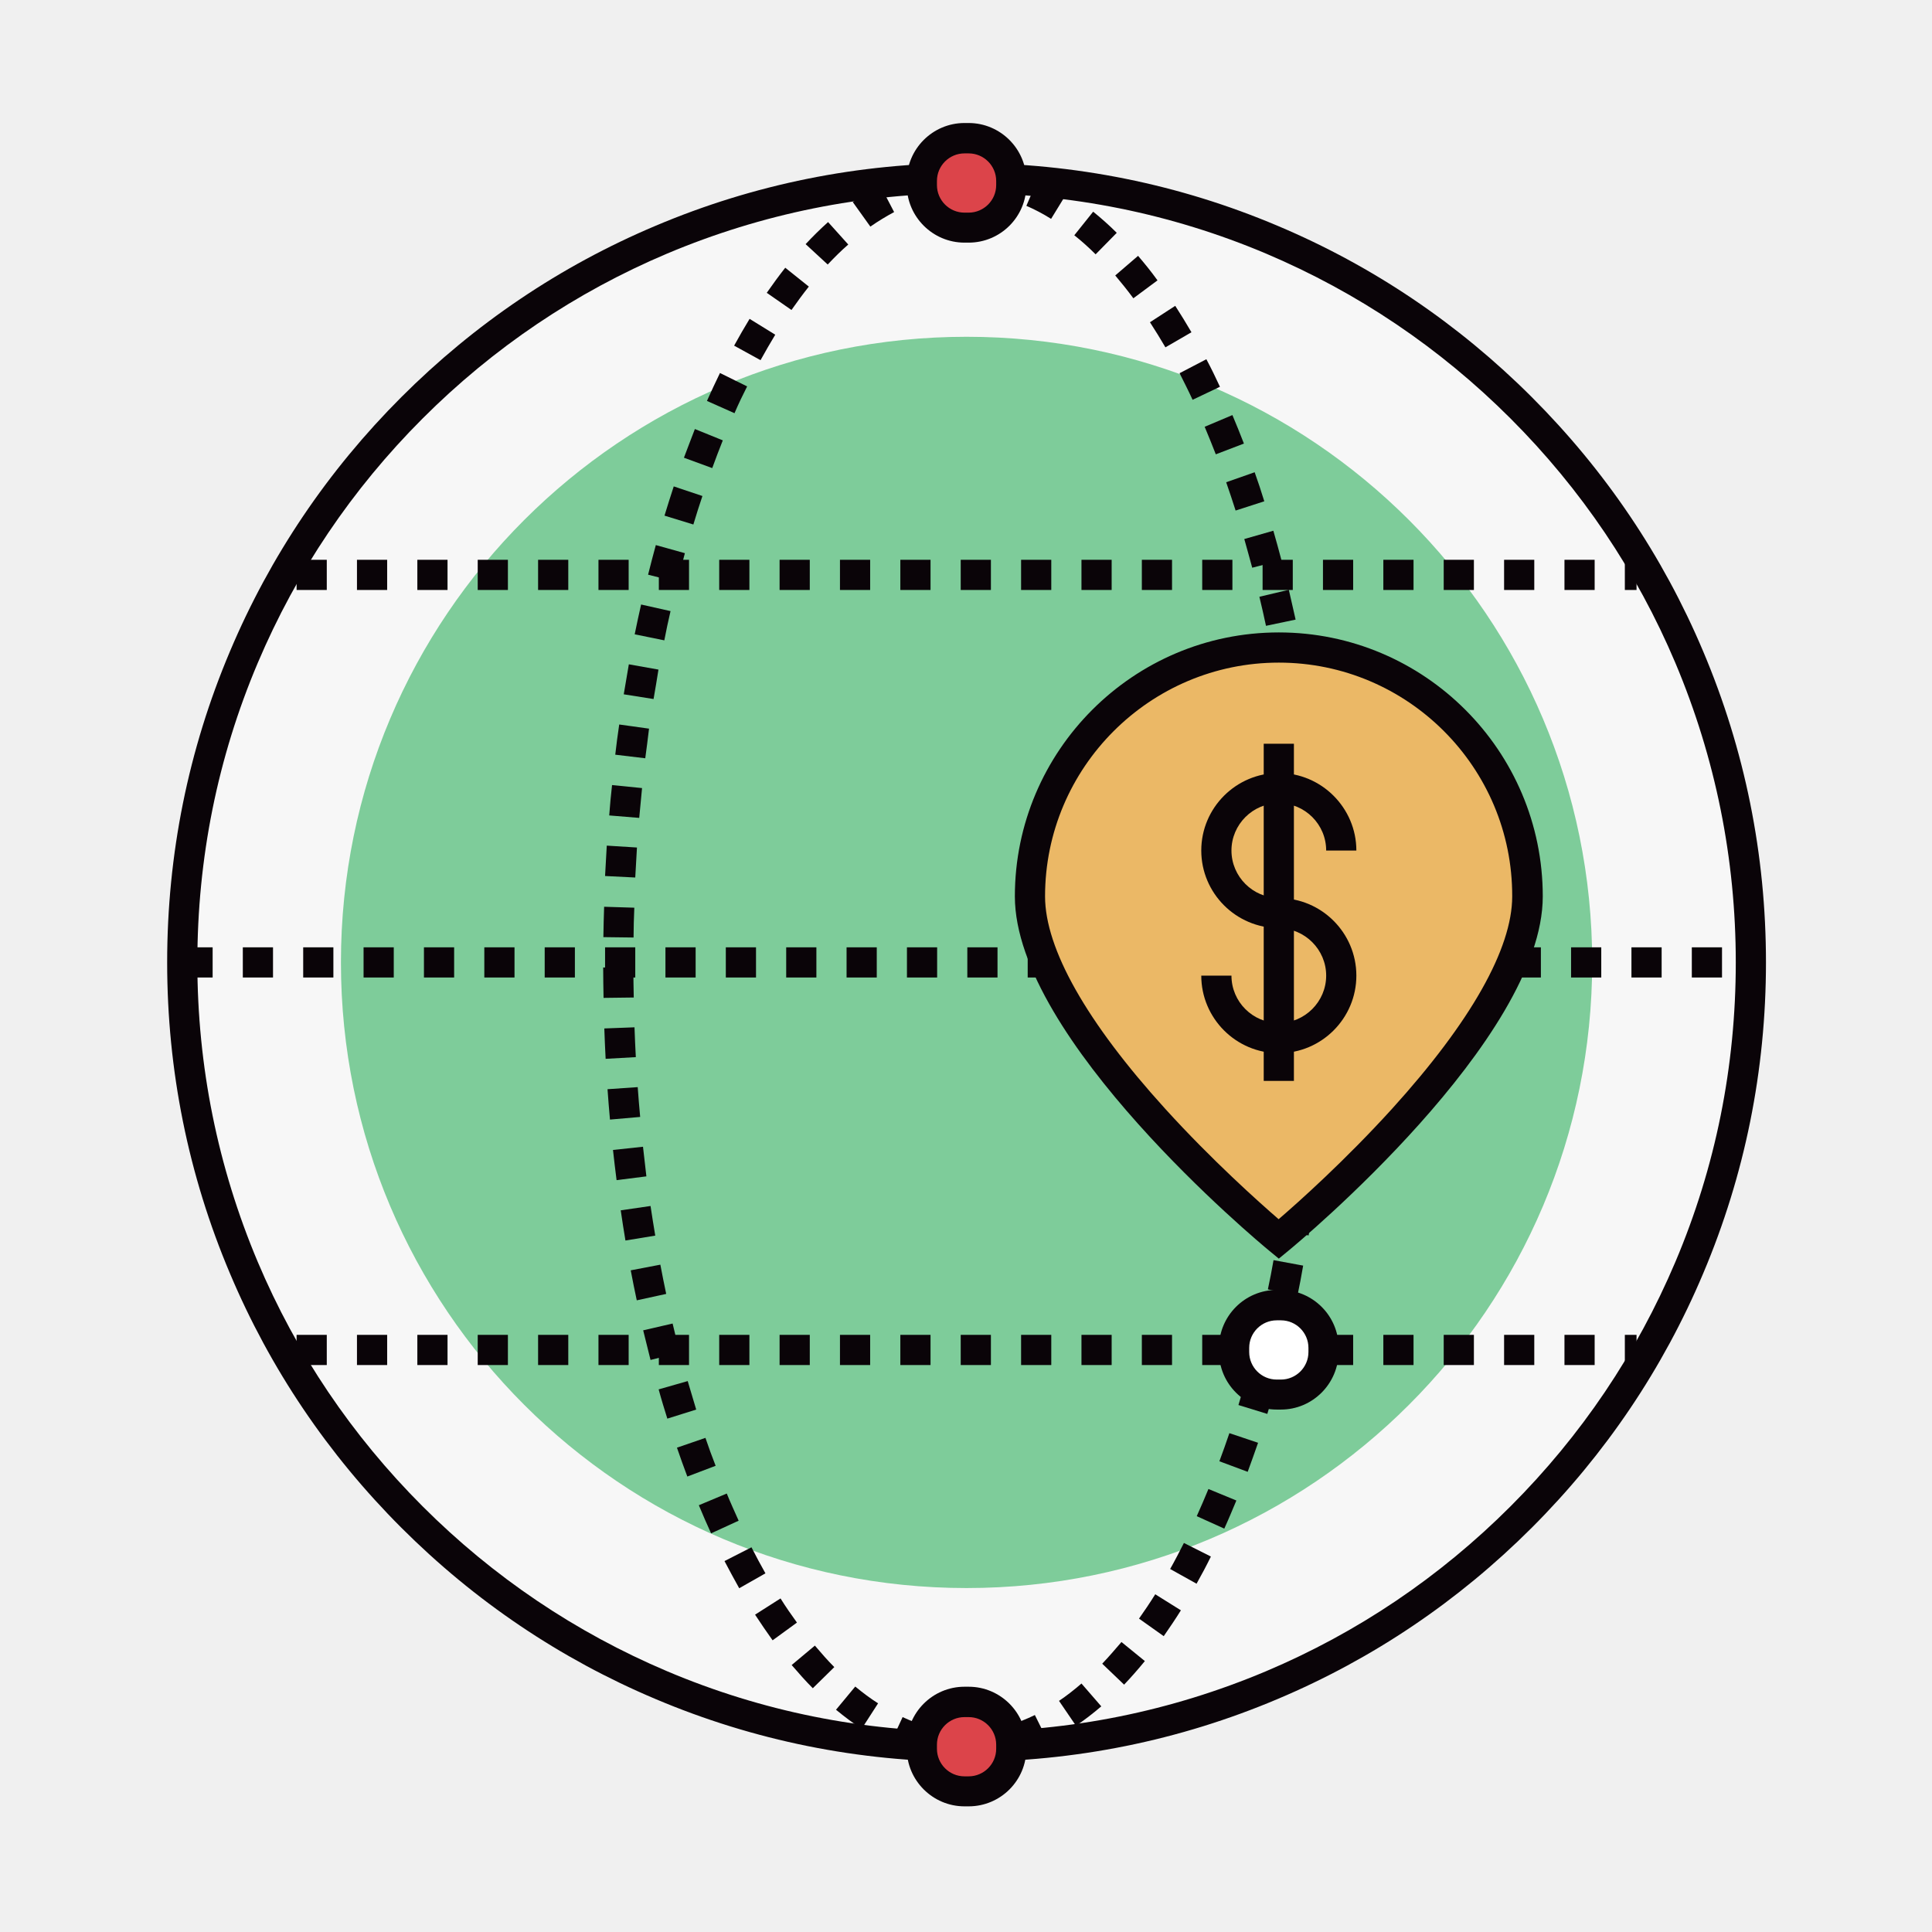
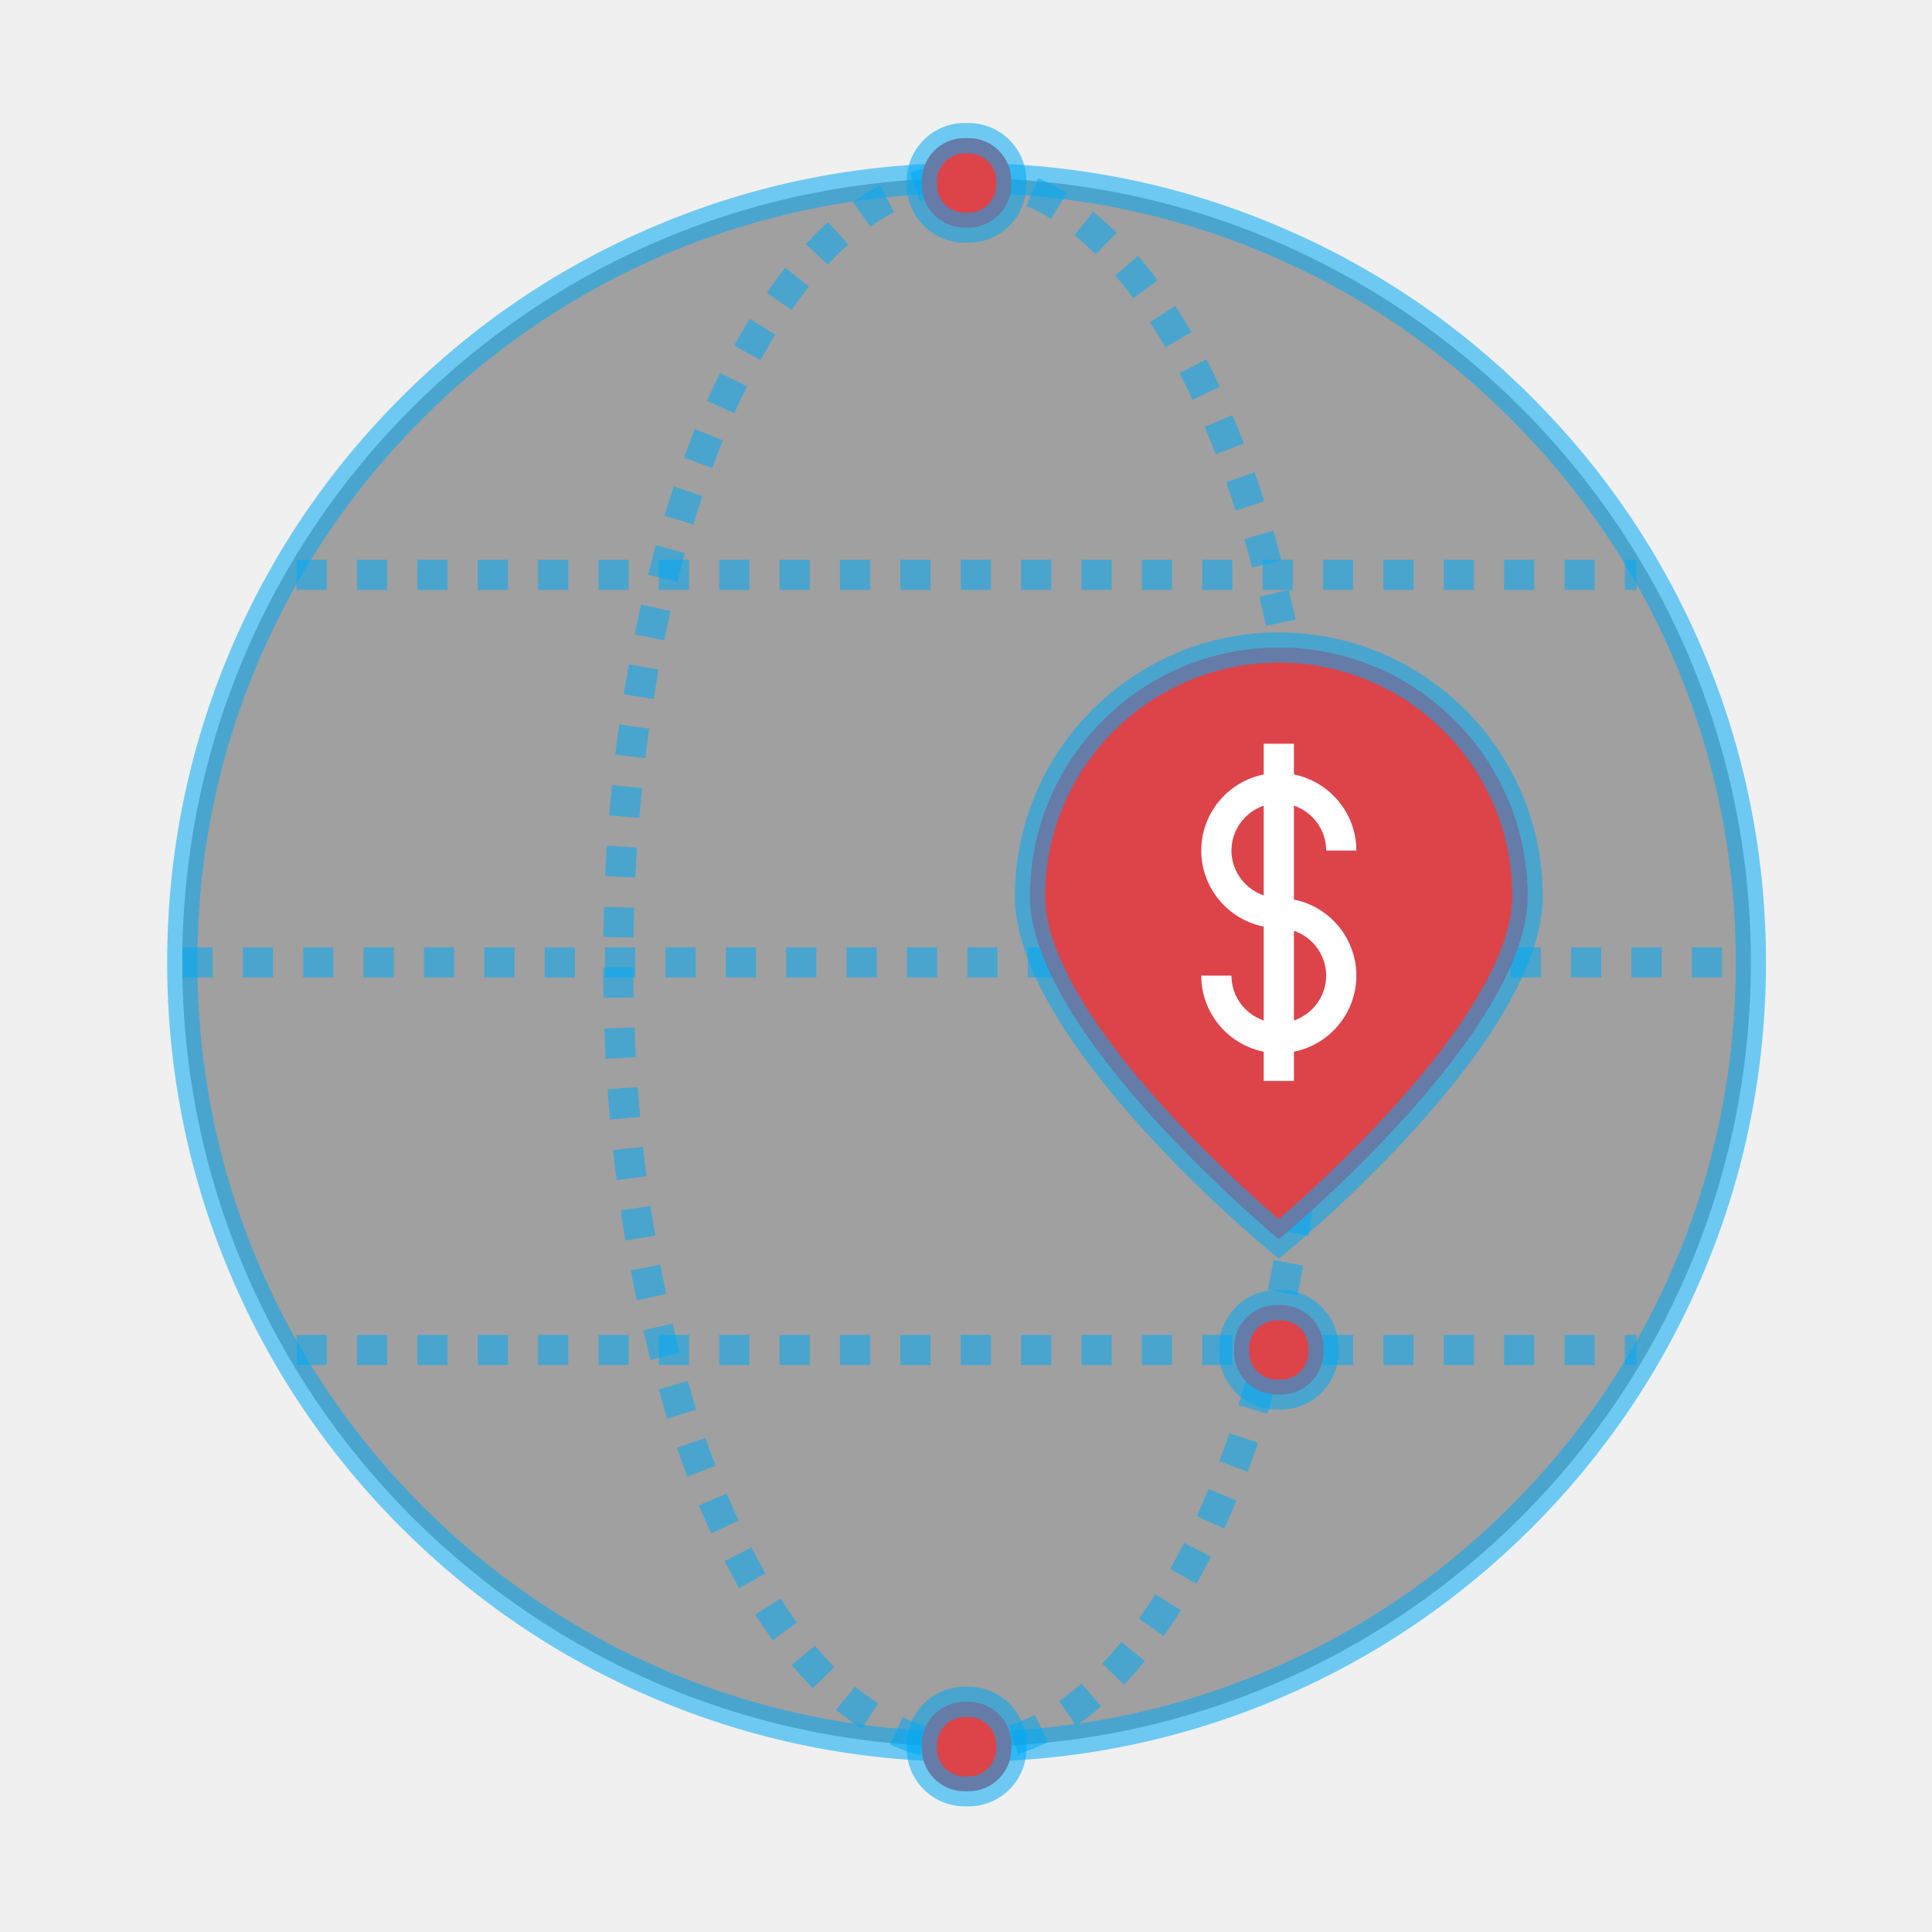
<svg xmlns="http://www.w3.org/2000/svg" width="800px" height="800px" viewBox="0 0 1024 1024" class="icon" version="1.1">
-   <path d="M512.3 510.1m-415.7 0a415.7 415.7 0 1 0 831.4 0 415.7 415.7 0 1 0-831.4 0Z" fill="#ffffff75" />
-   <path d="M512.3 933.8c-57.2 0-112.7-11.2-164.9-33.3-50.5-21.3-95.8-51.9-134.7-90.8-38.9-38.9-69.5-84.2-90.8-134.7-22.1-52.2-33.3-107.7-33.3-164.9s11.2-112.7 33.3-164.9c21.3-50.5 51.9-95.8 90.8-134.7s84.2-69.5 134.7-90.8c52.2-22.1 107.7-33.3 164.9-33.3S625 97.6 677.2 119.7c50.5 21.3 95.8 51.9 134.7 90.8 38.9 38.9 69.5 84.2 90.8 134.7 22.1 52.2 33.3 107.7 33.3 164.9S924.8 622.8 902.7 675c-21.3 50.5-51.9 95.8-90.8 134.7-38.9 38.9-84.2 69.5-134.7 90.8-52.2 22.1-107.7 33.3-164.9 33.3z m0-831.4c-55 0-108.4 10.8-158.7 32-48.5 20.5-92.1 49.9-129.6 87.4-37.4 37.4-66.8 81-87.4 129.6-21.3 50.3-32 103.6-32 158.7 0 55 10.8 108.4 32 158.7 20.5 48.5 49.9 92.1 87.4 129.6 37.4 37.4 81 66.8 129.6 87.4 50.3 21.3 103.6 32 158.7 32s108.4-10.8 158.7-32c48.5-20.5 92.1-49.9 129.6-87.4s66.8-81 87.4-129.6c21.3-50.3 32-103.6 32-158.7 0-55-10.8-108.4-32-158.7-20.5-48.5-49.9-92.1-87.4-129.6-37.4-37.4-81-66.8-129.6-87.4-50.2-21.2-103.6-32-158.7-32z" fill="#0A0408" />
-   <path d="M512.3 510.1m-331.6 0a331.6 331.6 0 1 0 663.2 0 331.6 331.6 0 1 0-663.2 0Z" fill="#19a84c8a" />
-   <path d="M512.4 933.8c-0.1 0-0.1 0 0 0-2.4 0-4.9-0.1-7.3-0.3l1.3-15.9c2 0.2 4 0.2 6 0.2 2.8 0 5.6-0.2 8.4-0.5l1.8 15.9c-3.5 0.4-6.9 0.6-10.2 0.6z m-24.5-3.3c-5.4-1.5-10.9-3.5-16.2-5.9l6.7-14.5c4.5 2.1 9.1 3.8 13.7 5l-4.2 15.4z m51.6-0.8l-4.6-15.3c4.5-1.4 9.1-3.2 13.6-5.4l7.1 14.3c-5.3 2.6-10.7 4.8-16.1 6.4z m-82.8-13.4c-4.6-3-9.1-6.4-13.6-10.1l10.2-12.3c4 3.3 8 6.3 12.1 8.9l-8.7 13.5z m113.6-1.6l-9-13.2c4-2.7 8-5.8 11.9-9.2l10.5 12.1c-4.4 3.8-8.9 7.2-13.4 10.3z m-139.5-19.9c-3.8-3.8-7.5-8-11.2-12.3l12.3-10.3c3.4 4 6.8 7.9 10.3 11.4l-11.4 11.2z m165-1.9l-11.6-11.1c3.4-3.6 6.8-7.5 10.2-11.5l12.4 10.1c-3.6 4.4-7.3 8.6-11 12.5z m-186.3-23.5c-3.1-4.3-6.2-8.9-9.3-13.6l13.5-8.6c2.8 4.5 5.8 8.8 8.7 12.8l-12.9 9.4z m207.3-2.2l-13.1-9.3c2.9-4.1 5.8-8.4 8.6-12.9l13.6 8.5c-3 4.8-6.1 9.4-9.1 13.7z m-225-25.4c-2.6-4.6-5.2-9.5-7.8-14.4l14.3-7.3c2.4 4.7 4.9 9.4 7.4 13.8l-13.9 7.9z m242.4-2.4l-14-7.8c2.5-4.4 4.9-9.1 7.3-13.8l14.3 7.2c-2.4 4.9-5 9.8-7.6 14.4z m-257.3-26.7c-2.2-4.8-4.4-9.8-6.5-14.9l14.8-6.2c2 4.9 4.2 9.7 6.3 14.4l-14.6 6.7z m272-2.5l-14.6-6.6c2.1-4.7 4.2-9.5 6.2-14.4l14.8 6.1c-2.1 5-4.2 10.1-6.4 14.9z m-284.6-27.6c-1.9-5-3.7-10.1-5.5-15.3l15.1-5.2c1.7 5 3.5 10 5.4 14.8l-15 5.7z m297-2.5l-15-5.6c1.8-4.9 3.6-9.8 5.3-14.9l15.2 5.1c-1.8 5.3-3.7 10.4-5.5 15.4z m-307.6-28.2c-1.6-5.1-3.2-10.3-4.6-15.5l15.4-4.4c1.5 5.1 3 10.2 4.5 15.1l-15.3 4.8z m318-2.5l-15.3-4.7c1.5-5 3-10.1 4.5-15.2l15.4 4.3c-1.5 5.2-3 10.5-4.6 15.6z m-326.9-28.6c-1.3-5.1-2.6-10.4-3.9-15.7l15.6-3.6c1.2 5.2 2.5 10.3 3.8 15.4l-15.5 3.9z m335.7-2.6l-15.5-3.9c1.3-5.1 2.5-10.2 3.7-15.4l15.6 3.6c-1.2 5.2-2.5 10.5-3.8 15.7z m-343-29c-1.1-5.2-2.2-10.5-3.2-15.9l15.7-3c1 5.2 2 10.4 3.1 15.5l-15.6 3.4z m350.2-2.6l-15.7-3.2c1.1-5.1 2.1-10.3 3-15.5l15.7 2.9c-0.9 5.3-1.9 10.6-3 15.8z m-356.2-29.1c-0.9-5.2-1.7-10.6-2.5-16l15.8-2.3c0.8 5.2 1.6 10.5 2.5 15.7l-15.8 2.6z m362.1-2.7l-15.8-2.6c0.8-5.1 1.6-10.4 2.4-15.7l15.8 2.3c-0.7 5.4-1.6 10.8-2.4 16z m-366.8-29.3c-0.7-5.3-1.3-10.7-1.9-16l15.9-1.7c0.6 5.3 1.2 10.5 1.8 15.7l-15.8 2z m371.4-2.7l-15.9-2c0.6-5.2 1.2-10.5 1.8-15.8l15.9 1.7c-0.6 5.5-1.2 10.9-1.8 16.1z m-374.9-29.4c-0.5-5.3-0.9-10.7-1.3-16.1l16-1.1c0.4 5.3 0.8 10.6 1.3 15.8l-16 1.4z m378.2-2.7l-15.9-1.4c0.5-5.3 0.9-10.6 1.2-15.8l16 1.1c-0.4 5.3-0.8 10.7-1.3 16.1zM321 561.2c-0.3-5.3-0.5-10.8-0.7-16.1l16-0.6c0.2 5.3 0.4 10.6 0.7 15.8l-16 0.9z m382.8-2.7l-16-0.8c0.3-5.2 0.5-10.6 0.7-15.9l16 0.5c-0.2 5.4-0.5 10.9-0.7 16.2z m-383.9-29.6c-0.1-5.4-0.2-10.8-0.2-16.1h16c0 5.3 0.1 10.6 0.2 15.9l-16 0.2z m384.9-2.7l-16-0.3c0.1-5.3 0.1-10.6 0.1-15.9v-5.3l16-0.1v5.4c0.1 5.5 0 10.9-0.1 16.2z m-369-29.3l-16-0.2c0.1-5.4 0.2-10.8 0.4-16.1l16 0.5c-0.2 5.1-0.4 10.5-0.4 15.8z m352.9-7.9c-0.1-5.3-0.3-10.6-0.5-15.9l16-0.6c0.2 5.3 0.4 10.8 0.5 16.1l-16 0.4z m-352-23.9l-16-0.8c0.3-5.4 0.6-10.8 0.9-16.1l16 1c-0.3 5.3-0.6 10.7-0.9 15.9z m350.8-7.8c-0.3-5.3-0.7-10.6-1-15.8l16-1.2c0.4 5.3 0.8 10.7 1.1 16.1l-16.1 0.9z m-348.7-23.8l-15.9-1.3c0.4-5.4 0.9-10.8 1.5-16.1l15.9 1.6c-0.5 5.2-1 10.5-1.5 15.8z m346.3-7.9c-0.5-5.3-1-10.6-1.6-15.8l15.9-1.8c0.6 5.3 1.1 10.7 1.6 16.1l-15.9 1.5zM342 401.9l-15.9-1.9c0.6-5.3 1.3-10.7 2.1-16l15.8 2.2c-0.6 5.2-1.3 10.5-2 15.7z m339.6-7.8c-0.7-5.2-1.4-10.5-2.2-15.7l15.8-2.4c0.8 5.3 1.5 10.7 2.2 16l-15.8 2.1z m-335.2-23.6l-15.8-2.5c0.9-5.3 1.8-10.7 2.7-15.9l15.7 2.8c-0.8 5.2-1.7 10.4-2.6 15.6z m330.5-7.7c-0.9-5.2-1.8-10.5-2.8-15.6l15.7-3c1 5.2 2 10.6 2.9 15.9l-15.8 2.7z m-324.8-23.4l-15.7-3.2c1.1-5.3 2.2-10.6 3.4-15.8l15.6 3.5c-1.2 5.1-2.3 10.3-3.3 15.5z m318.9-7.7c-1.1-5.2-2.3-10.4-3.5-15.4l15.6-3.7c1.2 5.2 2.4 10.5 3.6 15.8l-15.7 3.3z m-312-23.2l-15.5-3.9c1.3-5.3 2.7-10.5 4.1-15.7l15.4 4.3c-1.3 5-2.7 10.2-4 15.3z m304.7-7.6c-1.4-5.1-2.8-10.3-4.2-15.2l15.4-4.4c1.5 5.1 2.9 10.4 4.3 15.6l-15.5 4zM367.5 278l-15.3-4.7c1.6-5.2 3.2-10.4 4.9-15.5l15.2 5.1c-1.7 5-3.3 10.1-4.8 15.1z m287.4-7.4c-1.6-5-3.3-10.1-5-15l15.1-5.3c1.8 5 3.5 10.2 5.1 15.4l-15.2 4.9z m-277.4-22.5l-15-5.5c1.9-5.1 3.9-10.2 5.8-15.2l14.8 6c-1.9 4.8-3.8 9.7-5.6 14.7z m266.9-7.3c-1.9-4.9-3.9-9.8-5.9-14.6l14.7-6.2c2.1 4.9 4.1 10 6.1 15.1l-14.9 5.7zM389.3 219l-14.6-6.5c2.2-5 4.6-10 6.9-14.8l14.4 7.1c-2.3 4.5-4.6 9.3-6.7 14.2z m242.8-7.1c-2.2-4.8-4.6-9.5-6.9-14.1l14.2-7.4c2.5 4.7 4.9 9.6 7.2 14.6l-14.5 6.9z m-229-21l-14-7.7c2.7-4.9 5.4-9.6 8.2-14.2l13.6 8.4c-2.6 4.3-5.2 8.8-7.8 13.5z m214.6-6.8c-2.7-4.6-5.4-9-8.2-13.3l13.4-8.7c2.9 4.5 5.8 9.2 8.6 14l-13.8 8z m-198.2-19.8l-13.1-9.1c3.2-4.6 6.5-9.1 9.8-13.3l12.5 10c-3.1 3.9-6.2 8.1-9.2 12.4z m181.2-6.2c-3.1-4.2-6.4-8.3-9.6-12.1l12.1-10.4c3.5 4.1 7 8.4 10.3 13l-12.8 9.5z m-162-17.9L427 129.4c3.9-4.2 7.9-8.1 11.9-11.7l10.7 11.9c-3.7 3.2-7.3 6.8-10.9 10.6z m142-5.4c-3.7-3.7-7.5-7.1-11.3-10.1l10-12.5c4.2 3.4 8.4 7.1 12.5 11.2l-11.2 11.4z m-119.4-14.7l-9.3-13c4.8-3.4 9.6-6.4 14.5-8.9l7.4 14.2c-4.1 2.2-8.4 4.8-12.6 7.7z m95.8-4.1c-4.3-2.7-8.7-5-13.1-6.9l6.3-14.7c5.1 2.2 10.2 4.9 15.2 7.9l-8.4 13.7z m-69.6-9.4l-5.1-15.2c5.6-1.9 11.2-3.2 16.9-4l2.3 15.8c-4.7 0.7-9.5 1.8-14.1 3.4z m42.7-2c-4.7-1.1-9.5-1.8-14.3-2l0.8-16c5.7 0.3 11.5 1.1 17.2 2.5l-3.7 15.5z" fill="#0A0408" />
-   <path d="M912.7 518.1h-16v-16h16v16z m-32 0h-16v-16h16v16z m-32 0h-16v-16h16v16z m-32 0h-16v-16h16v16z m-32 0h-16v-16h16v16z m-32 0h-16v-16h16v16z m-32 0h-16v-16h16v16z m-32 0h-16v-16h16v16z m-32 0h-16v-16h16v16z m-32 0h-16v-16h16v16z m-32 0h-16v-16h16v16z m-32 0h-16v-16h16v16z m-32 0h-16v-16h16v16z m-32 0h-16v-16h16v16z m-32 0h-16v-16h16v16z m-32 0h-16v-16h16v16z m-32 0h-16v-16h16v16z m-32 0h-16v-16h16v16z m-32 0h-16v-16h16v16z m-32 0h-16v-16h16v16z m-32 0h-16v-16h16v16z m-32 0h-16v-16h16v16z m-32 0h-16v-16h16v16z m-32 0h-16v-16h16v16z m-32 0h-16v-16h16v16z m-32 0h-16v-16h16v16zM867.4 312.7h-6.2v-16h6.2v16z m-22.2 0h-16v-16h16v16z m-32 0h-16v-16h16v16z m-32 0h-16v-16h16v16z m-32 0h-16v-16h16v16z m-32 0h-16v-16h16v16z m-32 0h-16v-16h16v16z m-32 0h-16v-16h16v16z m-32 0h-16v-16h16v16z m-32 0h-16v-16h16v16z m-32 0h-16v-16h16v16z m-32 0h-16v-16h16v16z m-32 0h-16v-16h16v16z m-32 0h-16v-16h16v16z m-32 0h-16v-16h16v16z m-32 0h-16v-16h16v16z m-32 0h-16v-16h16v16z m-32 0h-16v-16h16v16z m-32 0h-16v-16h16v16z m-32 0h-16v-16h16v16z m-32 0h-16v-16h16v16z m-32 0h-16v-16h16v16z m-32 0h-16v-16h16v16zM867.4 723.5h-6.2v-16h6.2v16z m-22.2 0h-16v-16h16v16z m-32 0h-16v-16h16v16z m-32 0h-16v-16h16v16z m-32 0h-16v-16h16v16z m-32 0h-16v-16h16v16z m-32 0h-16v-16h16v16z m-32 0h-16v-16h16v16z m-32 0h-16v-16h16v16z m-32 0h-16v-16h16v16z m-32 0h-16v-16h16v16z m-32 0h-16v-16h16v16z m-32 0h-16v-16h16v16z m-32 0h-16v-16h16v16z m-32 0h-16v-16h16v16z m-32 0h-16v-16h16v16z m-32 0h-16v-16h16v16z m-32 0h-16v-16h16v16z m-32 0h-16v-16h16v16z m-32 0h-16v-16h16v16z m-32 0h-16v-16h16v16z m-32 0h-16v-16h16v16z m-32 0h-16v-16h16v16z" fill="#0A0408" />
-   <path d="M809.7 475.1c0 72.8-131.9 181.7-131.9 181.7S545.9 547.9 545.9 475.1s59-131.9 131.9-131.9 131.9 59.1 131.9 131.9z" fill="#EBB866" />
-   <path d="M677.8 667.1l-5.1-4.2c-5.5-4.5-134.8-112.1-134.8-187.8 0-77.1 62.7-139.9 139.9-139.9S817.7 398 817.7 475.1c0 75.7-129.3 183.3-134.8 187.8l-5.1 4.2z m0-315.9c-68.3 0-123.9 55.6-123.9 123.9 0 27.7 22 66.7 63.7 112.6 24.7 27.2 49.7 49.5 60.1 58.5 10.5-9 35.4-31.3 60.1-58.5 41.7-46 63.7-84.9 63.7-112.6 0.2-68.3-55.4-123.9-123.7-123.9z" fill="#0A0408" />
-   <path d="M677.8 491.9c-22.7 0-41.1-18.5-41.1-41.1 0-22.7 18.5-41.1 41.1-41.1s41.1 18.5 41.1 41.1h-16c0-13.9-11.3-25.1-25.1-25.1s-25.1 11.3-25.1 25.1 11.3 25.1 25.1 25.1v16z" fill="#0A0408" />
-   <path d="M677.8 558.2c-22.7 0-41.1-18.5-41.1-41.1h16c0 13.9 11.3 25.1 25.1 25.1s25.1-11.3 25.1-25.1-11.3-25.1-25.1-25.1v-16c22.7 0 41.1 18.5 41.1 41.1s-18.4 41.1-41.1 41.1z" fill="#0A0408" />
-   <path d="M669.8 394.2h16v178.7h-16z" fill="#0A0408" />
-   <path d="M678.9 739.1h-2.2c-12.5 0-22.6-10.1-22.6-22.6v-2.2c0-12.5 10.1-22.6 22.6-22.6h2.2c12.5 0 22.6 10.1 22.6 22.6v2.2c-0.1 12.5-10.2 22.6-22.6 22.6z" fill="#FFFFFF" />
-   <path d="M678.9 747.1h-2.2c-16.8 0-30.6-13.7-30.6-30.6v-2.2c0-16.8 13.7-30.6 30.6-30.6h2.2c16.8 0 30.6 13.7 30.6 30.6v2.2c-0.1 16.9-13.8 30.6-30.6 30.6z m-2.2-47.3c-8 0-14.6 6.5-14.6 14.6v2.2c0 8 6.5 14.6 14.6 14.6h2.2c8 0 14.6-6.5 14.6-14.6v-2.2c0-8-6.5-14.6-14.6-14.6h-2.2z" fill="#0A0408" />
+   <path d="M512.3 510.1m-415.7 0a415.7 415.7 0 1 0 831.4 0 415.7 415.7 0 1 0-831.4 0Z" fill="#00000055" />
+   <path d="M512.3 933.8c-57.2 0-112.7-11.2-164.9-33.3-50.5-21.3-95.8-51.9-134.7-90.8-38.9-38.9-69.5-84.2-90.8-134.7-22.1-52.2-33.3-107.7-33.3-164.9s11.2-112.7 33.3-164.9c21.3-50.5 51.9-95.8 90.8-134.7s84.2-69.5 134.7-90.8c52.2-22.1 107.7-33.3 164.9-33.3S625 97.6 677.2 119.7c50.5 21.3 95.8 51.9 134.7 90.8 38.9 38.9 69.5 84.2 90.8 134.7 22.1 52.2 33.3 107.7 33.3 164.9S924.8 622.8 902.7 675c-21.3 50.5-51.9 95.8-90.8 134.7-38.9 38.9-84.2 69.5-134.7 90.8-52.2 22.1-107.7 33.3-164.9 33.3z m0-831.4c-55 0-108.4 10.8-158.7 32-48.5 20.5-92.1 49.9-129.6 87.4-37.4 37.4-66.8 81-87.4 129.6-21.3 50.3-32 103.6-32 158.7 0 55 10.8 108.4 32 158.7 20.5 48.5 49.9 92.1 87.4 129.6 37.4 37.4 81 66.8 129.6 87.4 50.3 21.3 103.6 32 158.7 32s108.4-10.8 158.7-32c48.5-20.5 92.1-49.9 129.6-87.4s66.8-81 87.4-129.6c21.3-50.3 32-103.6 32-158.7 0-55-10.8-108.4-32-158.7-20.5-48.5-49.9-92.1-87.4-129.6-37.4-37.4-81-66.8-129.6-87.4-50.2-21.2-103.6-32-158.7-32z" fill="#03a9f48c" />
+   <path d="M512.4 933.8c-0.1 0-0.1 0 0 0-2.4 0-4.9-0.1-7.3-0.3l1.3-15.9c2 0.2 4 0.2 6 0.2 2.8 0 5.6-0.2 8.4-0.5l1.8 15.9c-3.5 0.4-6.9 0.6-10.2 0.6z m-24.5-3.3c-5.4-1.5-10.9-3.5-16.2-5.9l6.7-14.5c4.5 2.1 9.1 3.8 13.7 5l-4.2 15.4z m51.6-0.8l-4.6-15.3c4.5-1.4 9.1-3.2 13.6-5.4l7.1 14.3c-5.3 2.6-10.7 4.8-16.1 6.4z m-82.8-13.4c-4.6-3-9.1-6.4-13.6-10.1l10.2-12.3c4 3.3 8 6.3 12.1 8.9l-8.7 13.5z m113.6-1.6l-9-13.2c4-2.7 8-5.8 11.9-9.2l10.5 12.1c-4.4 3.8-8.9 7.2-13.4 10.3z m-139.5-19.9c-3.8-3.8-7.5-8-11.2-12.3l12.3-10.3c3.4 4 6.8 7.9 10.3 11.4l-11.4 11.2z m165-1.9l-11.6-11.1c3.4-3.6 6.8-7.5 10.2-11.5l12.4 10.1c-3.6 4.4-7.3 8.6-11 12.5z m-186.3-23.5c-3.1-4.3-6.2-8.9-9.3-13.6l13.5-8.6c2.8 4.5 5.8 8.8 8.7 12.8l-12.9 9.4z m207.3-2.2l-13.1-9.3c2.9-4.1 5.8-8.4 8.6-12.9l13.6 8.5c-3 4.8-6.1 9.4-9.1 13.7z m-225-25.4c-2.6-4.6-5.2-9.5-7.8-14.4l14.3-7.3c2.4 4.7 4.9 9.4 7.4 13.8l-13.9 7.9z m242.4-2.4l-14-7.8c2.5-4.4 4.9-9.1 7.3-13.8l14.3 7.2c-2.4 4.9-5 9.8-7.6 14.4z m-257.3-26.7c-2.2-4.8-4.4-9.8-6.5-14.9l14.8-6.2c2 4.9 4.2 9.7 6.3 14.4l-14.6 6.7z m272-2.5l-14.6-6.6c2.1-4.7 4.2-9.5 6.2-14.4l14.8 6.1c-2.1 5-4.2 10.1-6.4 14.9z m-284.6-27.6c-1.9-5-3.7-10.1-5.5-15.3l15.1-5.2c1.7 5 3.5 10 5.4 14.8l-15 5.7z m297-2.5l-15-5.6c1.8-4.9 3.6-9.8 5.3-14.9l15.2 5.1c-1.8 5.3-3.7 10.4-5.5 15.4z m-307.6-28.2c-1.6-5.1-3.2-10.3-4.6-15.5l15.4-4.4c1.5 5.1 3 10.2 4.5 15.1l-15.3 4.8z m318-2.5l-15.3-4.7c1.5-5 3-10.1 4.5-15.2l15.4 4.3c-1.5 5.2-3 10.5-4.6 15.6z m-326.9-28.6c-1.3-5.1-2.6-10.4-3.9-15.7l15.6-3.6c1.2 5.2 2.5 10.3 3.8 15.4l-15.5 3.9z m335.7-2.6l-15.5-3.9c1.3-5.1 2.5-10.2 3.7-15.4l15.6 3.6c-1.2 5.2-2.5 10.5-3.8 15.7z m-343-29c-1.1-5.2-2.2-10.5-3.2-15.9l15.7-3c1 5.2 2 10.4 3.1 15.5l-15.6 3.4z m350.2-2.6l-15.7-3.2c1.1-5.1 2.1-10.3 3-15.5l15.7 2.9c-0.9 5.3-1.9 10.6-3 15.8z m-356.2-29.1c-0.9-5.2-1.7-10.6-2.5-16l15.8-2.3c0.8 5.2 1.6 10.5 2.5 15.7l-15.8 2.6z m362.1-2.7l-15.8-2.6c0.8-5.1 1.6-10.4 2.4-15.7l15.8 2.3c-0.7 5.4-1.6 10.8-2.4 16z m-366.8-29.3c-0.7-5.3-1.3-10.7-1.9-16l15.9-1.7c0.6 5.3 1.2 10.5 1.8 15.7l-15.8 2z m371.4-2.7l-15.9-2c0.6-5.2 1.2-10.5 1.8-15.8l15.9 1.7c-0.6 5.5-1.2 10.9-1.8 16.1z m-374.9-29.4c-0.5-5.3-0.9-10.7-1.3-16.1l16-1.1c0.4 5.3 0.8 10.6 1.3 15.8l-16 1.4z m378.2-2.7l-15.9-1.4c0.5-5.3 0.9-10.6 1.2-15.8l16 1.1c-0.4 5.3-0.8 10.7-1.3 16.1zM321 561.2c-0.3-5.3-0.5-10.8-0.7-16.1l16-0.6c0.2 5.3 0.4 10.6 0.7 15.8l-16 0.9z m382.8-2.7l-16-0.8c0.3-5.2 0.5-10.6 0.7-15.9l16 0.5c-0.2 5.4-0.5 10.9-0.7 16.2z m-383.9-29.6c-0.1-5.4-0.2-10.8-0.2-16.1h16c0 5.3 0.1 10.6 0.2 15.9l-16 0.2z m384.9-2.7l-16-0.3c0.1-5.3 0.1-10.6 0.1-15.9v-5.3l16-0.1v5.4c0.1 5.5 0 10.9-0.1 16.2z m-369-29.3l-16-0.2c0.1-5.4 0.2-10.8 0.4-16.1l16 0.5c-0.2 5.1-0.4 10.5-0.4 15.8z m352.9-7.9c-0.1-5.3-0.3-10.6-0.5-15.9l16-0.6c0.2 5.3 0.4 10.8 0.5 16.1l-16 0.4z m-352-23.9l-16-0.8c0.3-5.4 0.6-10.8 0.9-16.1l16 1c-0.3 5.3-0.6 10.7-0.9 15.9z m350.8-7.8c-0.3-5.3-0.7-10.6-1-15.8l16-1.2c0.4 5.3 0.8 10.7 1.1 16.1l-16.1 0.9z m-348.7-23.8l-15.9-1.3c0.4-5.4 0.9-10.8 1.5-16.1l15.9 1.6c-0.5 5.2-1 10.5-1.5 15.8z m346.3-7.9c-0.5-5.3-1-10.6-1.6-15.8l15.9-1.8c0.6 5.3 1.1 10.7 1.6 16.1l-15.9 1.5zM342 401.9l-15.9-1.9c0.6-5.3 1.3-10.7 2.1-16l15.8 2.2c-0.6 5.2-1.3 10.5-2 15.7z m339.6-7.8c-0.7-5.2-1.4-10.5-2.2-15.7l15.8-2.4c0.8 5.3 1.5 10.7 2.2 16l-15.8 2.1z m-335.2-23.6l-15.8-2.5c0.9-5.3 1.8-10.7 2.7-15.9l15.7 2.8c-0.8 5.2-1.7 10.4-2.6 15.6z m330.5-7.7c-0.9-5.2-1.8-10.5-2.8-15.6l15.7-3c1 5.2 2 10.6 2.9 15.9l-15.8 2.7z m-324.8-23.4l-15.7-3.2c1.1-5.3 2.2-10.6 3.4-15.8l15.6 3.5c-1.2 5.1-2.3 10.3-3.3 15.5z m318.9-7.7c-1.1-5.2-2.3-10.4-3.5-15.4l15.6-3.7c1.2 5.2 2.4 10.5 3.6 15.8l-15.7 3.3z m-312-23.2l-15.5-3.9c1.3-5.3 2.7-10.5 4.1-15.7l15.4 4.3c-1.3 5-2.7 10.2-4 15.3z m304.7-7.6c-1.4-5.1-2.8-10.3-4.2-15.2l15.4-4.4c1.5 5.1 2.9 10.4 4.3 15.6l-15.5 4zM367.5 278l-15.3-4.7c1.6-5.2 3.2-10.4 4.9-15.5l15.2 5.1c-1.7 5-3.3 10.1-4.8 15.1z m287.4-7.4c-1.6-5-3.3-10.1-5-15l15.1-5.3c1.8 5 3.5 10.2 5.1 15.4l-15.2 4.9z m-277.4-22.5l-15-5.5c1.9-5.1 3.9-10.2 5.8-15.2l14.8 6c-1.9 4.8-3.8 9.7-5.6 14.7z m266.9-7.3c-1.9-4.9-3.9-9.8-5.9-14.6l14.7-6.2c2.1 4.9 4.1 10 6.1 15.1l-14.9 5.7zM389.3 219l-14.6-6.5c2.2-5 4.6-10 6.9-14.8l14.4 7.1c-2.3 4.5-4.6 9.3-6.7 14.2z m242.8-7.1c-2.2-4.8-4.6-9.5-6.9-14.1l14.2-7.4c2.5 4.7 4.9 9.6 7.2 14.6l-14.5 6.9z m-229-21l-14-7.7c2.7-4.9 5.4-9.6 8.2-14.2l13.6 8.4c-2.6 4.3-5.2 8.8-7.8 13.5z m214.6-6.8c-2.7-4.6-5.4-9-8.2-13.3l13.4-8.7c2.9 4.5 5.8 9.2 8.6 14l-13.8 8z m-198.2-19.8l-13.1-9.1c3.2-4.6 6.5-9.1 9.8-13.3l12.5 10c-3.1 3.9-6.2 8.1-9.2 12.4z m181.2-6.2c-3.1-4.2-6.4-8.3-9.6-12.1l12.1-10.4c3.5 4.1 7 8.4 10.3 13l-12.8 9.5z m-162-17.9L427 129.4c3.9-4.2 7.9-8.1 11.9-11.7l10.7 11.9c-3.7 3.2-7.3 6.8-10.9 10.6z m142-5.4c-3.7-3.7-7.5-7.1-11.3-10.1l10-12.5c4.2 3.4 8.4 7.1 12.5 11.2l-11.2 11.4z m-119.4-14.7l-9.3-13c4.8-3.4 9.6-6.4 14.5-8.9l7.4 14.2c-4.1 2.2-8.4 4.8-12.6 7.7z m95.8-4.1c-4.3-2.7-8.7-5-13.1-6.9l6.3-14.7c5.1 2.2 10.2 4.9 15.2 7.9l-8.4 13.7z m-69.6-9.4l-5.1-15.2c5.6-1.9 11.2-3.2 16.9-4l2.3 15.8c-4.7 0.7-9.5 1.8-14.1 3.4z m42.7-2c-4.7-1.1-9.5-1.8-14.3-2l0.8-16c5.7 0.3 11.5 1.1 17.2 2.5l-3.7 15.5z" fill="#03a9f48c" />
+   <path d="M912.7 518.1h-16v-16h16v16z m-32 0h-16v-16h16v16z m-32 0h-16v-16h16v16z m-32 0h-16v-16h16v16z m-32 0h-16v-16h16v16z m-32 0h-16v-16h16v16z m-32 0h-16v-16h16v16z m-32 0h-16v-16h16v16z m-32 0h-16v-16h16v16z m-32 0h-16v-16h16v16z m-32 0h-16v-16h16v16z m-32 0h-16v-16h16v16z m-32 0h-16v-16h16v16z m-32 0h-16v-16h16v16z m-32 0h-16v-16h16v16z m-32 0h-16v-16h16v16z m-32 0h-16v-16h16v16z m-32 0h-16v-16h16v16z m-32 0h-16v-16h16v16z m-32 0h-16v-16h16v16z m-32 0h-16v-16h16v16z m-32 0h-16v-16h16v16z m-32 0h-16v-16h16v16z m-32 0h-16v-16h16v16z m-32 0h-16v-16h16v16z m-32 0h-16v-16h16v16zM867.4 312.7h-6.2v-16h6.2v16z m-22.2 0h-16v-16h16v16z m-32 0h-16v-16h16v16z m-32 0h-16v-16h16v16z m-32 0h-16v-16h16v16z m-32 0h-16v-16h16v16z m-32 0h-16v-16h16v16z m-32 0h-16v-16h16v16z m-32 0h-16v-16h16v16z m-32 0h-16v-16h16v16z m-32 0h-16v-16h16v16z m-32 0h-16v-16h16v16z m-32 0h-16v-16h16v16z m-32 0h-16v-16h16v16z m-32 0h-16v-16h16v16z m-32 0h-16v-16h16v16z m-32 0h-16v-16h16v16z m-32 0h-16v-16h16v16z m-32 0h-16v-16h16v16z m-32 0h-16v-16h16v16z m-32 0h-16v-16h16v16z m-32 0h-16v-16h16v16z m-32 0h-16v-16h16v16zM867.4 723.5h-6.2v-16h6.2v16z m-22.2 0h-16v-16h16v16z m-32 0h-16v-16h16v16z m-32 0h-16v-16h16v16z m-32 0h-16v-16h16v16z m-32 0h-16v-16h16v16z m-32 0h-16v-16h16v16z m-32 0h-16v-16h16v16z m-32 0h-16v-16h16v16z m-32 0h-16v-16h16v16z m-32 0h-16v-16h16v16z m-32 0h-16v-16h16v16z m-32 0h-16v-16h16v16z m-32 0h-16v-16h16v16z m-32 0h-16v-16h16v16z m-32 0h-16v-16h16v16z m-32 0h-16v-16h16v16z m-32 0h-16v-16h16v16z m-32 0h-16v-16h16v16z m-32 0h-16v-16h16v16z m-32 0h-16v-16h16v16z m-32 0h-16v-16h16v16z m-32 0h-16v-16h16v16z" fill="#03a9f48c" />
+   <path d="M809.7 475.1c0 72.8-131.9 181.7-131.9 181.7S545.9 547.9 545.9 475.1s59-131.9 131.9-131.9 131.9 59.1 131.9 131.9z" fill="#dc444a" />
+   <path d="M677.8 667.1l-5.1-4.2c-5.5-4.5-134.8-112.1-134.8-187.8 0-77.1 62.7-139.9 139.9-139.9S817.7 398 817.7 475.1c0 75.7-129.3 183.3-134.8 187.8l-5.1 4.2z m0-315.9c-68.3 0-123.9 55.6-123.9 123.9 0 27.7 22 66.7 63.7 112.6 24.7 27.2 49.7 49.5 60.1 58.5 10.5-9 35.4-31.3 60.1-58.5 41.7-46 63.7-84.9 63.7-112.6 0.2-68.3-55.4-123.9-123.7-123.9z" fill="#03a9f48c" />
+   <path d="M677.8 491.9c-22.7 0-41.1-18.5-41.1-41.1 0-22.7 18.5-41.1 41.1-41.1s41.1 18.5 41.1 41.1h-16c0-13.9-11.3-25.1-25.1-25.1s-25.1 11.3-25.1 25.1 11.3 25.1 25.1 25.1v16z" fill="#ffffff" />
+   <path d="M677.8 558.2c-22.7 0-41.1-18.5-41.1-41.1h16c0 13.9 11.3 25.1 25.1 25.1s25.1-11.3 25.1-25.1-11.3-25.1-25.1-25.1v-16c22.7 0 41.1 18.5 41.1 41.1s-18.4 41.1-41.1 41.1z" fill="#ffffff" />
+   <path d="M669.8 394.2h16v178.7h-16z" fill="#ffffff" />
+   <path d="M678.9 739.1h-2.2c-12.5 0-22.6-10.1-22.6-22.6v-2.2c0-12.5 10.1-22.6 22.6-22.6h2.2c12.5 0 22.6 10.1 22.6 22.6v2.2c-0.1 12.5-10.2 22.6-22.6 22.6z" fill="#dc444a" />
+   <path d="M678.9 747.1h-2.2c-16.8 0-30.6-13.7-30.6-30.6v-2.2c0-16.8 13.7-30.6 30.6-30.6h2.2c16.8 0 30.6 13.7 30.6 30.6v2.2c-0.1 16.9-13.8 30.6-30.6 30.6z m-2.2-47.3c-8 0-14.6 6.5-14.6 14.6v2.2c0 8 6.5 14.6 14.6 14.6h2.2c8 0 14.6-6.5 14.6-14.6v-2.2c0-8-6.5-14.6-14.6-14.6h-2.2z" fill="#03a9f48c" />
  <path d="M513.4 949.4h-2.2c-12.5 0-22.6-10.1-22.6-22.6v-2.2c0-12.5 10.1-22.6 22.6-22.6h2.2c12.5 0 22.6 10.1 22.6 22.6v2.2c0 12.5-10.1 22.6-22.6 22.6z" fill="#DC444A" />
-   <path d="M513.4 957.4h-2.2c-16.8 0-30.6-13.7-30.6-30.6v-2.2c0-16.8 13.7-30.6 30.6-30.6h2.2c16.8 0 30.6 13.7 30.6 30.6v2.2c0 16.9-13.7 30.6-30.6 30.6z m-2.2-47.3c-8 0-14.6 6.5-14.6 14.6v2.2c0 8 6.5 14.6 14.6 14.6h2.2c8 0 14.6-6.5 14.6-14.6v-2.2c0-8-6.5-14.6-14.6-14.6h-2.2z" fill="#0A0408" />
+   <path d="M513.4 957.4h-2.2c-16.8 0-30.6-13.7-30.6-30.6v-2.2c0-16.8 13.7-30.6 30.6-30.6h2.2c16.8 0 30.6 13.7 30.6 30.6v2.2c0 16.9-13.7 30.6-30.6 30.6z m-2.2-47.3c-8 0-14.6 6.5-14.6 14.6v2.2c0 8 6.5 14.6 14.6 14.6h2.2c8 0 14.6-6.5 14.6-14.6v-2.2c0-8-6.5-14.6-14.6-14.6h-2.2z" fill="#03a9f48c" />
  <path d="M513.4 120.6h-2.2c-12.5 0-22.6-10.1-22.6-22.6v-2.2c0-12.5 10.1-22.6 22.6-22.6h2.2c12.5 0 22.6 10.1 22.6 22.6V98c0 12.5-10.1 22.6-22.6 22.6z" fill="#DC444A" />
-   <path d="M513.4 128.6h-2.2c-16.8 0-30.6-13.7-30.6-30.6v-2.2c0-16.8 13.7-30.6 30.6-30.6h2.2c16.8 0 30.6 13.7 30.6 30.6V98c0 16.9-13.7 30.6-30.6 30.6z m-2.2-47.3c-8 0-14.6 6.5-14.6 14.6v2.2c0 8 6.5 14.6 14.6 14.6h2.2c8 0 14.6-6.5 14.6-14.6v-2.2c0-8-6.5-14.6-14.6-14.6h-2.2z" fill="#0A0408" />
+   <path d="M513.4 128.6h-2.2c-16.8 0-30.6-13.7-30.6-30.6v-2.2c0-16.8 13.7-30.6 30.6-30.6h2.2c16.8 0 30.6 13.7 30.6 30.6V98c0 16.9-13.7 30.6-30.6 30.6z m-2.2-47.3c-8 0-14.6 6.5-14.6 14.6v2.2c0 8 6.5 14.6 14.6 14.6h2.2c8 0 14.6-6.5 14.6-14.6v-2.2c0-8-6.5-14.6-14.6-14.6h-2.2z" fill="#03a9f48c" />
</svg>
